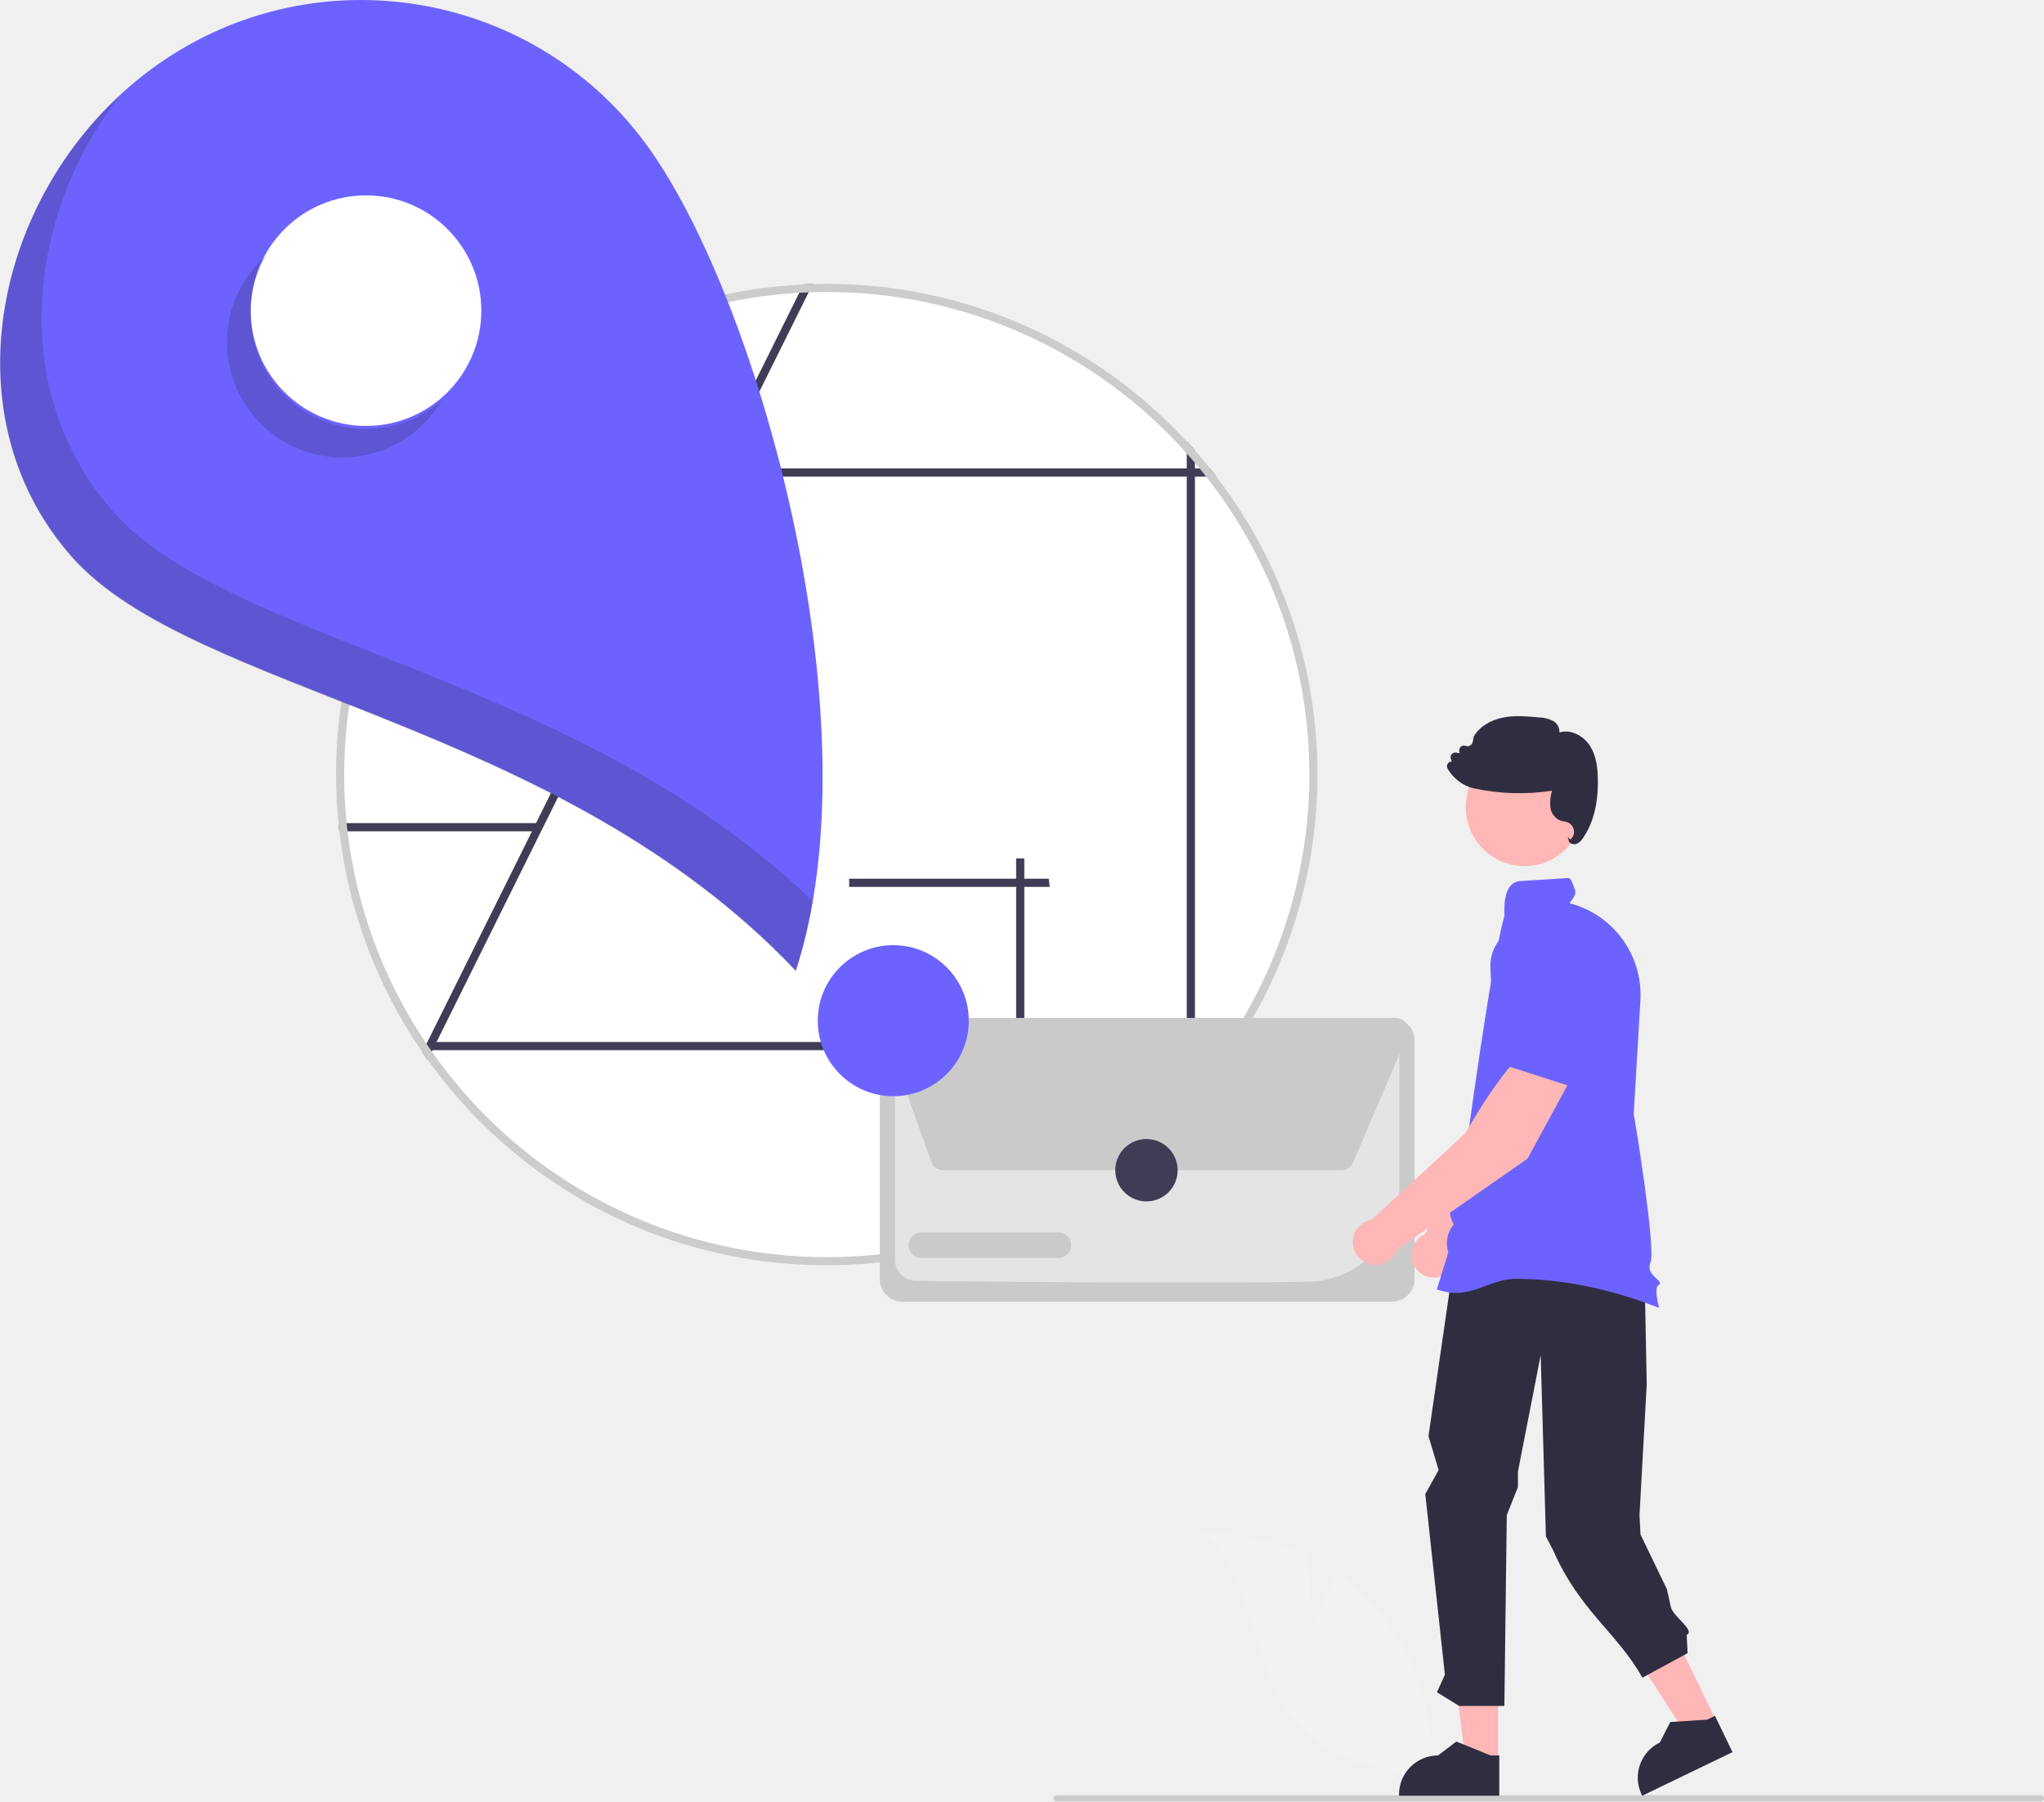
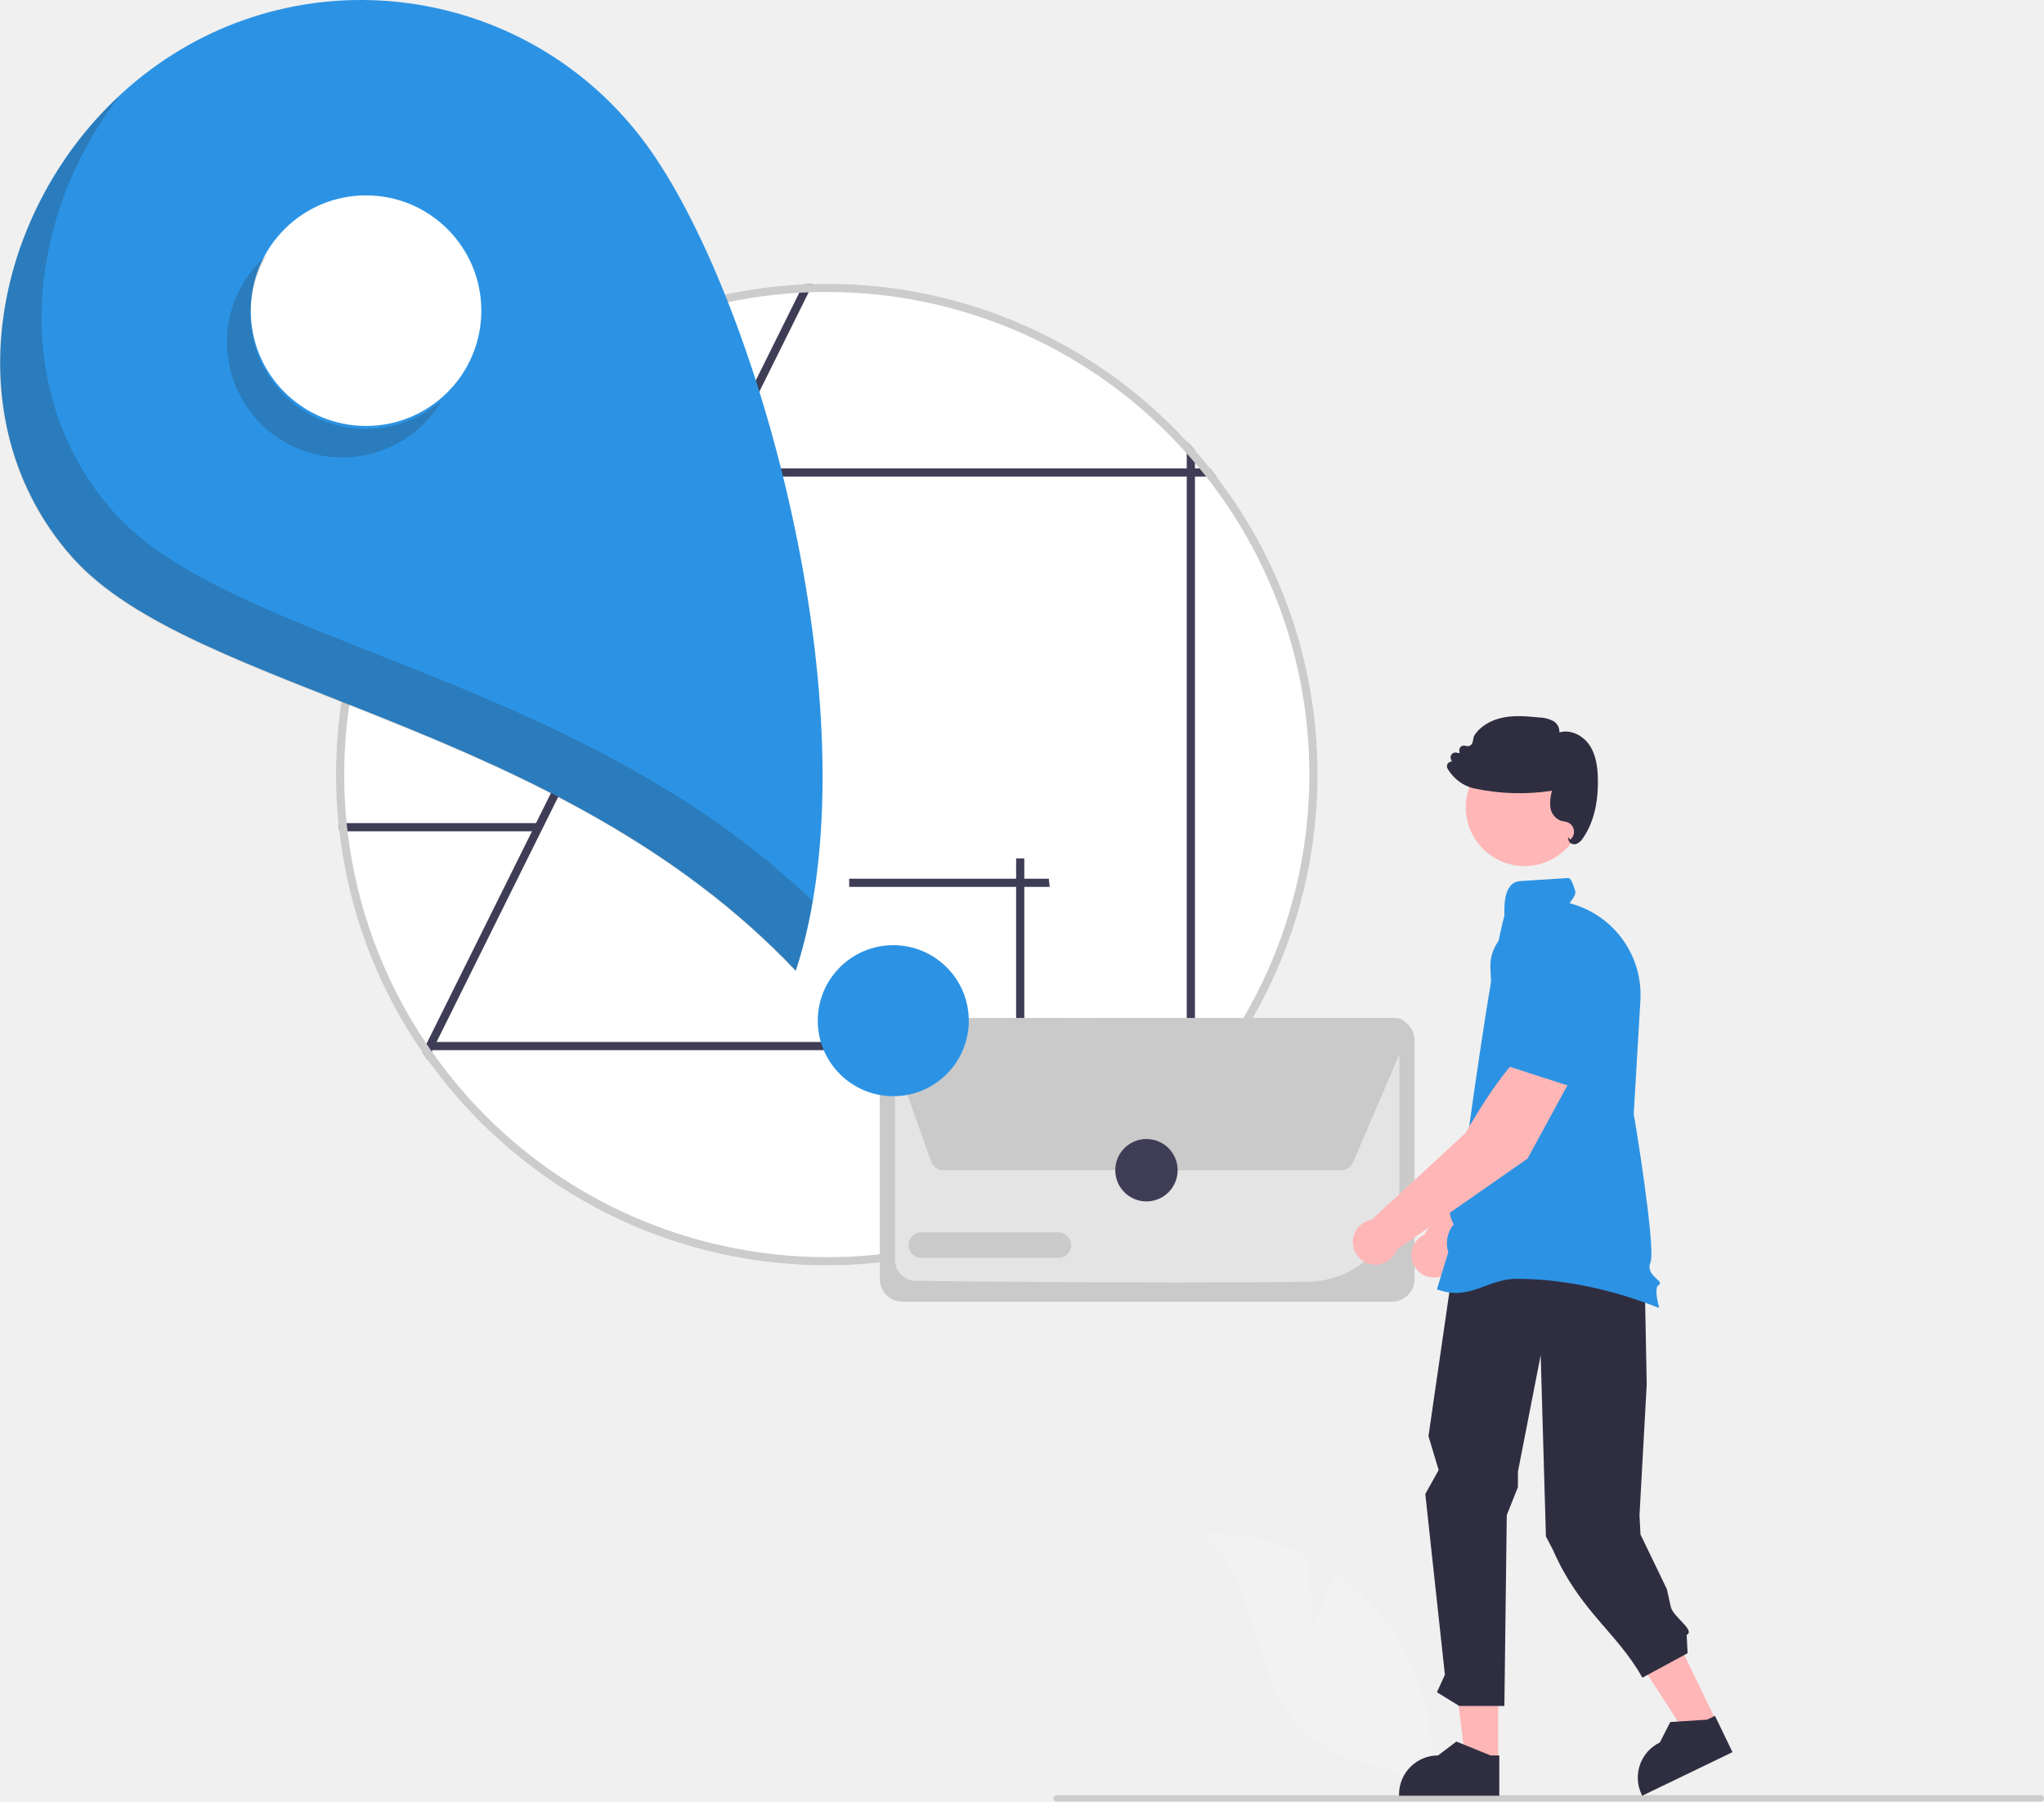
<svg xmlns="http://www.w3.org/2000/svg" data-name="Layer 1" width="808.418" height="712.528" viewBox="0 0 808.418 712.528">
  <path d="M714.967,737.111l-1.984-27.589a89.244,89.244,0,0,0-41.899-9.396c20.432,15.793,18.795,47.358,32.945,68.96a53.681,53.681,0,0,0,40.028,23.722l17.004,9.783A89.952,89.952,0,0,0,740.117,730.244,86.888,86.888,0,0,0,723.749,715.849C720.032,726.52,714.967,737.111,714.967,737.111Z" transform="translate(-195.7908 -93.73606)" fill="#f2f2f2" />
-   <path id="a8455189-ed55-4a18-ae95-69e4c9a5ea4d-464" data-name="f02c4e45-f306-4b42-b3ad-5ddd3016d7d2" d="M613.681,806.264h389.281a1.247,1.247,0,0,0,0-2.494H613.681a1.247,1.247,0,0,0,0,2.494h0Z" transform="translate(-195.7908 -93.73606)" fill="#ccc" />
+   <path id="a8455189-ed55-4a18-ae95-69e4c9a5ea4d-36" data-name="f02c4e45-f306-4b42-b3ad-5ddd3016d7d2" d="M613.681,806.264h389.281a1.247,1.247,0,0,0,0-2.494H613.681a1.247,1.247,0,0,0,0,2.494h0Z" transform="translate(-195.7908 -93.73606)" fill="#ccc" />
  <path d="M365.83,508.549v.534h.372A5.31,5.31,0,0,1,365.83,508.549Zm2.863-226.338a192.998,192.998,0,0,0-40.001,117.868q.009,9.737.954,19.2c.097,1.084.21,2.167.356,3.235a192.546,192.546,0,0,0,32.819,87.361c.695,1.019,1.407,2.022,2.119,3.025a193.843,193.843,0,0,0,26.308,29.851c78.653,72.627,201.29,67.743,273.917-10.91,1.116-1.181,2.184-2.378,3.235-3.575a193.665,193.665,0,0,0,8.492-246.055c-.825-1.084-1.666-2.167-2.539-3.235q-2.871-3.615-5.953-7.085c-1.051-1.197-2.119-2.394-3.235-3.575A193.513,193.513,0,0,0,522.793,205.979c-1.86,0-3.704.032-5.548.081q-1.844.048-3.688.146a193.749,193.749,0,0,0-142.325,72.772c-.874,1.068-1.714,2.151-2.539,3.235Zm-2.491,226.871a5.327,5.327,0,0,1-.372-.534v.534h.372Z" transform="translate(-195.7908 -93.73606)" fill="#fff" />
  <path d="M364.472,506.56l.55-1.116,41.182-82.93v-.016l1.602-3.219v-.016L475.837,282.212v-.016l1.602-3.219.016-.016,34.453-69.44,1.65-3.316q1.844-.097,3.688-.146l-1.633,3.3-34.55,69.601v.016l-1.602,3.219v.016L409.648,422.838l-.016.016-41.182,82.994-1.618,3.235-.259.534-1.633,3.284c-.712-1.003-1.424-2.006-2.119-3.025Z" transform="translate(-195.7908 -93.73606)" fill="#3f3d56" />
  <path d="M408.953,419.279v3.235H330.003c-.146-1.068-.259-2.151-.356-3.235Z" transform="translate(-195.7908 -93.73606)" fill="#3f3d56" />
  <path d="M531.647,444.514v-3.235h78.951c.146,1.068.259,2.151.356,3.235Z" transform="translate(-195.7908 -93.73606)" fill="#3f3d56" />
  <path d="M597.682,433.243h3.235v78.951c-1.068.146-2.151.259-3.235.356Z" transform="translate(-195.7908 -93.73606)" fill="#3f3d56" />
  <path d="M676.893,282.212c-.825-1.084-1.666-2.167-2.539-3.235h-5.953v-7.085c-1.051-1.197-2.119-2.394-3.235-3.575v10.659H371.233c-.874,1.068-1.714,2.151-2.539,3.235H665.166V531.841c1.116-1.181,2.184-2.378,3.235-3.575V282.212Z" transform="translate(-195.7908 -93.73606)" fill="#3f3d56" />
  <rect x="170.036" y="412.11" width="300.957" height="3.235" fill="#3f3d56" />
  <path d="M365.83,508.549v.534h.372A5.31,5.31,0,0,1,365.83,508.549Zm2.863-226.338a192.998,192.998,0,0,0-40.001,117.868q.009,9.737.954,19.2c.097,1.084.21,2.167.356,3.235a192.546,192.546,0,0,0,32.819,87.361c.695,1.019,1.407,2.022,2.119,3.025a193.843,193.843,0,0,0,26.308,29.851c78.653,72.627,201.29,67.743,273.917-10.91,1.116-1.181,2.184-2.378,3.235-3.575a193.665,193.665,0,0,0,8.492-246.055c-.825-1.084-1.666-2.167-2.539-3.235q-2.871-3.615-5.953-7.085c-1.051-1.197-2.119-2.394-3.235-3.575A193.513,193.513,0,0,0,522.793,205.979c-1.86,0-3.704.032-5.548.081q-1.844.048-3.688.146a193.749,193.749,0,0,0-142.325,72.772c-.874,1.068-1.714,2.151-2.539,3.235Zm-35.44,140.302c-.145-1.068-.258-2.151-.372-3.235a190.897,190.897,0,0,1,39.888-137.067c.857-1.084,1.715-2.167,2.604-3.235a190.621,190.621,0,0,1,136.534-69.456c1.229-.065,2.459-.129,3.704-.162q3.566-.146,7.182-.146a190.324,190.324,0,0,1,142.373,63.891c1.116,1.229,2.2,2.459,3.235,3.72.631.712,1.229,1.423,1.812,2.151.889,1.068,1.746,2.151,2.604,3.235a190.481,190.481,0,0,1-4.416,241.122c-1.035,1.262-2.119,2.491-3.235,3.72a190.643,190.643,0,0,1-33.089,29.438c-86.261,60.372-205.13,39.386-265.502-46.875-.13-.178-.259-.356-.372-.534a5.31,5.31,0,0,1-.372-.534q-.703-.995-1.358-1.99a189.167,189.167,0,0,1-31.218-84.046Zm32.949,86.569a5.327,5.327,0,0,1-.372-.534v.534h.372Z" transform="translate(-195.7908 -93.73606)" fill="#ccc" />
  <path d="M746.34,608.558h-193.65a8.941,8.941,0,0,1-8.931-8.931v-94.357a8.941,8.941,0,0,1,8.931-8.931h193.65a8.941,8.941,0,0,1,8.931,8.931v94.357A8.941,8.941,0,0,1,746.34,608.558Z" transform="translate(-195.7908 -93.73606)" fill="#cacaca" />
  <path d="M661.041,600.965c-42.411,0-86.633-.405-103.133-.668a8.32,8.32,0,0,1-8.148-8.286V505.277a2.941,2.941,0,0,1,2.93-2.938H746.334a2.94,2.94,0,0,1,2.937,2.93v58.848a36.714,36.714,0,0,1-36.096,36.57C697.797,600.887,679.588,600.965,661.041,600.965Z" transform="translate(-195.7908 -93.73606)" fill="#e4e4e4" />
  <path d="M726.348,556.561H568.783a4.963,4.963,0,0,1-4.665-3.29l-17.833-50.032a4.953,4.953,0,0,1,4.658-6.615l196.958-.275h.007a4.953,4.953,0,0,1,4.552,6.904l-.27-.116.27.116-21.56,50.307A4.947,4.947,0,0,1,726.348,556.561Z" transform="translate(-195.7908 -93.73606)" fill="#cacaca" />
  <path d="M614.452,591.237H560.12a5.048,5.048,0,0,1,0-10.095h54.333a5.048,5.048,0,0,1,0,10.095Z" transform="translate(-195.7908 -93.73606)" fill="#cacaca" />
  <circle cx="453.431" cy="462.825" r="12.338" fill="#3f3d56" />
-   <path d="M258.161,119.249a139.809,139.809,0,0,1,194.807,33.808c44.459,63.13,89.07,228.674,57.579,324.575-93.929-99.215-238.233-109.525-286.194-163.576C173.105,256.301,195.031,163.707,258.161,119.249Z" transform="translate(-195.7908 -93.73606)" fill="#6c63ff" />
+   <path d="M258.161,119.249a139.809,139.809,0,0,1,194.807,33.808c44.459,63.13,89.07,228.674,57.579,324.575-93.929-99.215-238.233-109.525-286.194-163.576C173.105,256.301,195.031,163.707,258.161,119.249Z" transform="translate(-195.7908 -93.73606)" fill="#2c93e4" />
  <circle id="faf5c3b1-f7bb-4793-8f76-a694569c182e" data-name="b262ea8c-1946-46c9-a449-3a1996c39394" cx="144.772" cy="122.871" r="45.596" fill="#fff" />
-   <circle id="e618366e-6f5c-4381-83a5-490aecbf791d" data-name="bcc29a3a-8123-4529-80aa-6f70df2823cf" cx="353.301" cy="403.688" r="29.865" fill="#6c63ff" />
+   <circle id="e618366e-6f5c-4381-83a5-490aecbf791d" data-name="bcc29a3a-8123-4529-80aa-6f70df2823cf" cx="353.301" cy="403.688" r="29.865" fill="#2c93e4" />
  <path d="M291.78,206.086a45.595,45.595,0,1,0,78.75,45.98,45.59,45.59,0,0,1-69.417-57.289A45.595,45.595,0,0,0,291.78,206.086Z" transform="translate(-195.7908 -93.73606)" fill="#231f20" opacity="0.2" style="isolation:isolate" />
  <path d="M224.267,314.271c47.961,54.051,192.265,64.36,286.194,163.576a193.394,193.394,0,0,0,6.751-27.759C423.33,359.892,287.06,348.493,240.721,296.271c-41.474-46.74-35.018-116.294,2.412-164.69C191.798,179.167,177.303,261.344,224.267,314.271Z" transform="translate(-195.7908 -93.73606)" fill="#231f20" opacity="0.2" style="isolation:isolate" />
  <path d="M820.42,505.241,801.056,499.343c-8.429,10.163-15.417,39.602-15.417,39.602L759.138,582.009A8.937,8.937,0,1,0,771.88,590.771l40.109-48.693Z" transform="translate(-195.7908 -93.73606)" fill="#ffb6b6" />
-   <path d="M820.049,509.941l3.579-29.312L815.606,467.233a16.433,16.433,0,0,0-15.452-7.881h0a16.394,16.394,0,0,0-14.899,16.705c.301,12.598,2.286,28.53,10.031,32.883l.078.044Z" transform="translate(-195.7908 -93.73606)" fill="#6c63ff" />
+   <path d="M820.049,509.941l3.579-29.312L815.606,467.233a16.433,16.433,0,0,0-15.452-7.881h0a16.394,16.394,0,0,0-14.899,16.705c.301,12.598,2.286,28.53,10.031,32.883l.078.044Z" transform="translate(-195.7908 -93.73606)" fill="#2c93e4" />
  <polygon points="678.959 681.066 667.348 686.67 640.203 644.55 657.341 636.278 678.959 681.066" fill="#ffb6b6" />
  <path d="M881.007,786.717l-35.707,17.236-.218-.452a15.433,15.433,0,0,1,7.189-20.607l.001-0,4.133-8.097,14.558-.926,3.117-1.505Z" transform="translate(-195.7908 -93.73606)" fill="#2f2e41" />
  <polygon points="592.527 696.767 579.634 696.766 573.5 647.033 592.53 647.034 592.527 696.767" fill="#ffb6b6" />
  <path d="M788.772,803.953l-39.649-.001v-.501a15.433,15.433,0,0,1,15.433-15.432h.001l7.242-5.494,13.513,5.495,3.461 0Z" transform="translate(-195.7908 -93.73606)" fill="#2f2e41" />
  <path d="M775.54,559.85,760.765,661.737l4.021,13.406-5.276,9.495,7.748,71.464-3.145,6.924,8.788,5.42h17.882l.949-75.49,4.417-11.084v-6.108l8.992-46.032,2.074,71.66,2.871,5.537c10.693,24.262,25.098,32.205,35.282,50.34l17.883-9.686-.375-7.224c3.592-1.819-5.394-7.135-6.257-11.068l-1.564-7.042-10.431-21.608-.398-7.61,2.855-51.756-1.343-69.696L822.279,553.644Z" transform="translate(-195.7908 -93.73606)" fill="#2f2e41" />
  <circle cx="602.964" cy="319.3" r="23.232" fill="#ffb6b6" />
-   <path d="M764.428,603.803l-.339-.118,4.497-14.614a11.904,11.904,0,0,1,2.147-11.099c-.727-1.259-3.726-7.203,1.157-12.254-.292-1.473-1.76-10.189,3.364-14.45,0,0,9.942-75.356,15.519-95.26.162-1.456-1.144-13.346,6.356-13.812,3.956-.246,9.892-.621,18.801-1.196,1.151-.083,1.825,1.861,2.847,5.024.692,2.14-2.867,5.064-2.006,5.016l.061-.004.059.016A37.455,37.455,0,0,1,844.586,489.33l-2.648,45.026c.401,1.811,8.836,53.156,6.631,58.668-1.251,3.126.882,5.074,2.439,6.496.802.733,1.382,1.262,1.301,1.841a.965.965,0,0,1-.601.709c-1.409.704-.63,5.535.192,8.415l.084.294-.272.14c-.314.161-25.525-11.401-56.153-11.402C784.015,599.516,777.342,608.308,764.428,603.803Z" transform="translate(-195.7908 -93.73606)" fill="#6c63ff" />
+   <path d="M764.428,603.803l-.339-.118,4.497-14.614a11.904,11.904,0,0,1,2.147-11.099c-.727-1.259-3.726-7.203,1.157-12.254-.292-1.473-1.76-10.189,3.364-14.45,0,0,9.942-75.356,15.519-95.26.162-1.456-1.144-13.346,6.356-13.812,3.956-.246,9.892-.621,18.801-1.196,1.151-.083,1.825,1.861,2.847,5.024.692,2.14-2.867,5.064-2.006,5.016l.061-.004.059.016A37.455,37.455,0,0,1,844.586,489.33l-2.648,45.026c.401,1.811,8.836,53.156,6.631,58.668-1.251,3.126.882,5.074,2.439,6.496.802.733,1.382,1.262,1.301,1.841a.965.965,0,0,1-.601.709c-1.409.704-.63,5.535.192,8.415l.084.294-.272.14c-.314.161-25.525-11.401-56.153-11.402C784.015,599.516,777.342,608.308,764.428,603.803Z" transform="translate(-195.7908 -93.73606)" fill="#2c93e4" />
  <path d="M817.166,427.32a1.935,1.935,0,0,1-.987-1.229l-.331-1.349,1.018,1.061a4.021,4.021,0,0,0-1.177-6.873,8.438,8.438,0,0,0-1.374-.334,9.511,9.511,0,0,1-1.439-.347,6.562,6.562,0,0,1-3.938-5.535,17.389,17.389,0,0,1,.689-6.243,85.018,85.018,0,0,1-30.843-.927,14.316,14.316,0,0,1-4.427-1.741,17.148,17.148,0,0,1-6.057-6.094,1.83,1.83,0,0,1,.248-2.156,1.991,1.991,0,0,1,1.448-.637l-.371-1.005a1.893,1.893,0,0,1,2.123-2.517l1.315.246-.126-.874a1.892,1.892,0,0,1,2.539-2.042,2.085,2.085,0,0,0,2.777-1.532l.452-2.196.045-.116c2.225-3.706,6.499-6.4,11.726-7.391,4.662-.883,9.421-.437,14.025-.006a12.84,12.84,0,0,1,5.607,1.416,4.9,4.9,0,0,1,2.445,4.523c4.533-1.394,9.397,1.383,11.801,4.882,2.859,4.161,3.321,9.381,3.405,13.464.197,9.651-1.791,17.547-5.909,23.469a5.529,5.529,0,0,1-2.55,2.266,2.616,2.616,0,0,1-.844.136A2.712,2.712,0,0,1,817.166,427.32Z" transform="translate(-195.7908 -93.73606)" fill="#2f2e41" />
  <path d="M818.002,518.794l-17.053-10.906c-10.859,7.511-25.534,33.971-25.534,33.971l-37.141,34.313a8.937,8.937,0,1,0,9.905,11.876l51.763-36.06Z" transform="translate(-195.7908 -93.73606)" fill="#ffb6b6" />
-   <path d="M816.376,523.219,827.733,495.961l-4.108-15.064A16.433,16.433,0,0,0,810.874,469.138h0a16.394,16.394,0,0,0-18.855,12.063c-3.111,12.212-5.5,28.088.783,34.37l.064.064Z" transform="translate(-195.7908 -93.73606)" fill="#6c63ff" />
+   <path d="M816.376,523.219,827.733,495.961l-4.108-15.064A16.433,16.433,0,0,0,810.874,469.138h0a16.394,16.394,0,0,0-18.855,12.063c-3.111,12.212-5.5,28.088.783,34.37l.064.064Z" transform="translate(-195.7908 -93.73606)" fill="#2c93e4" />
</svg>
